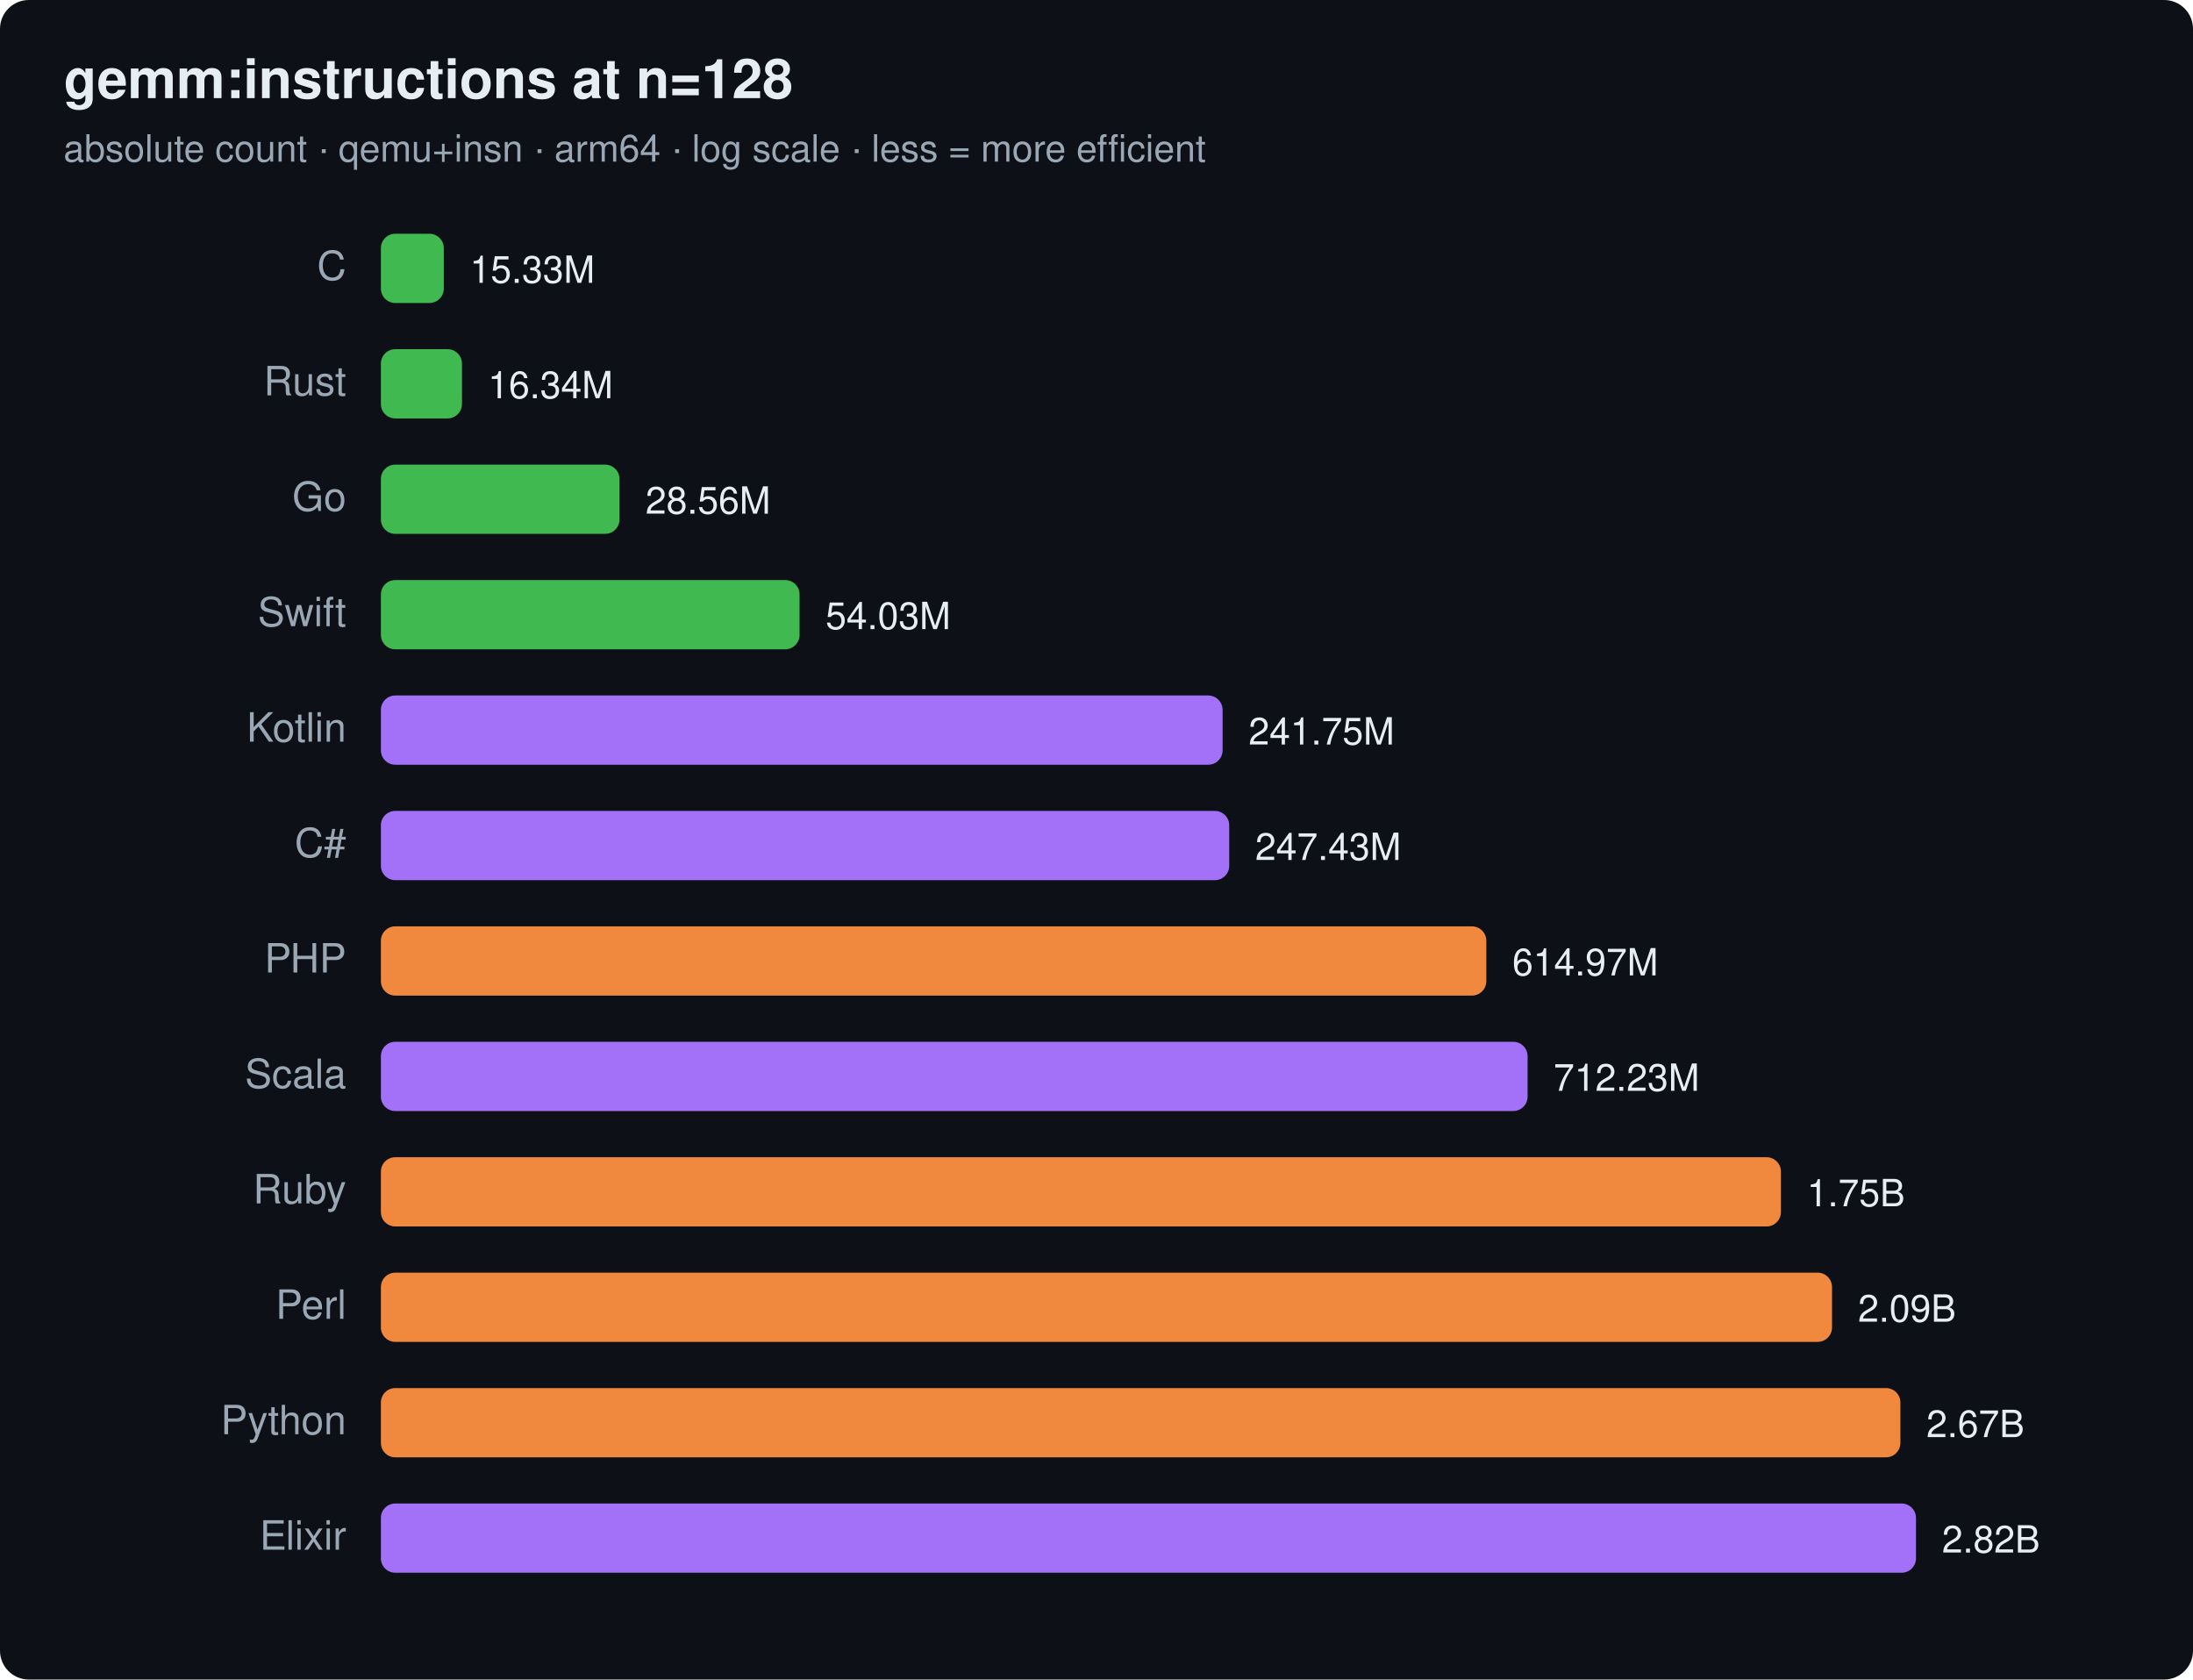
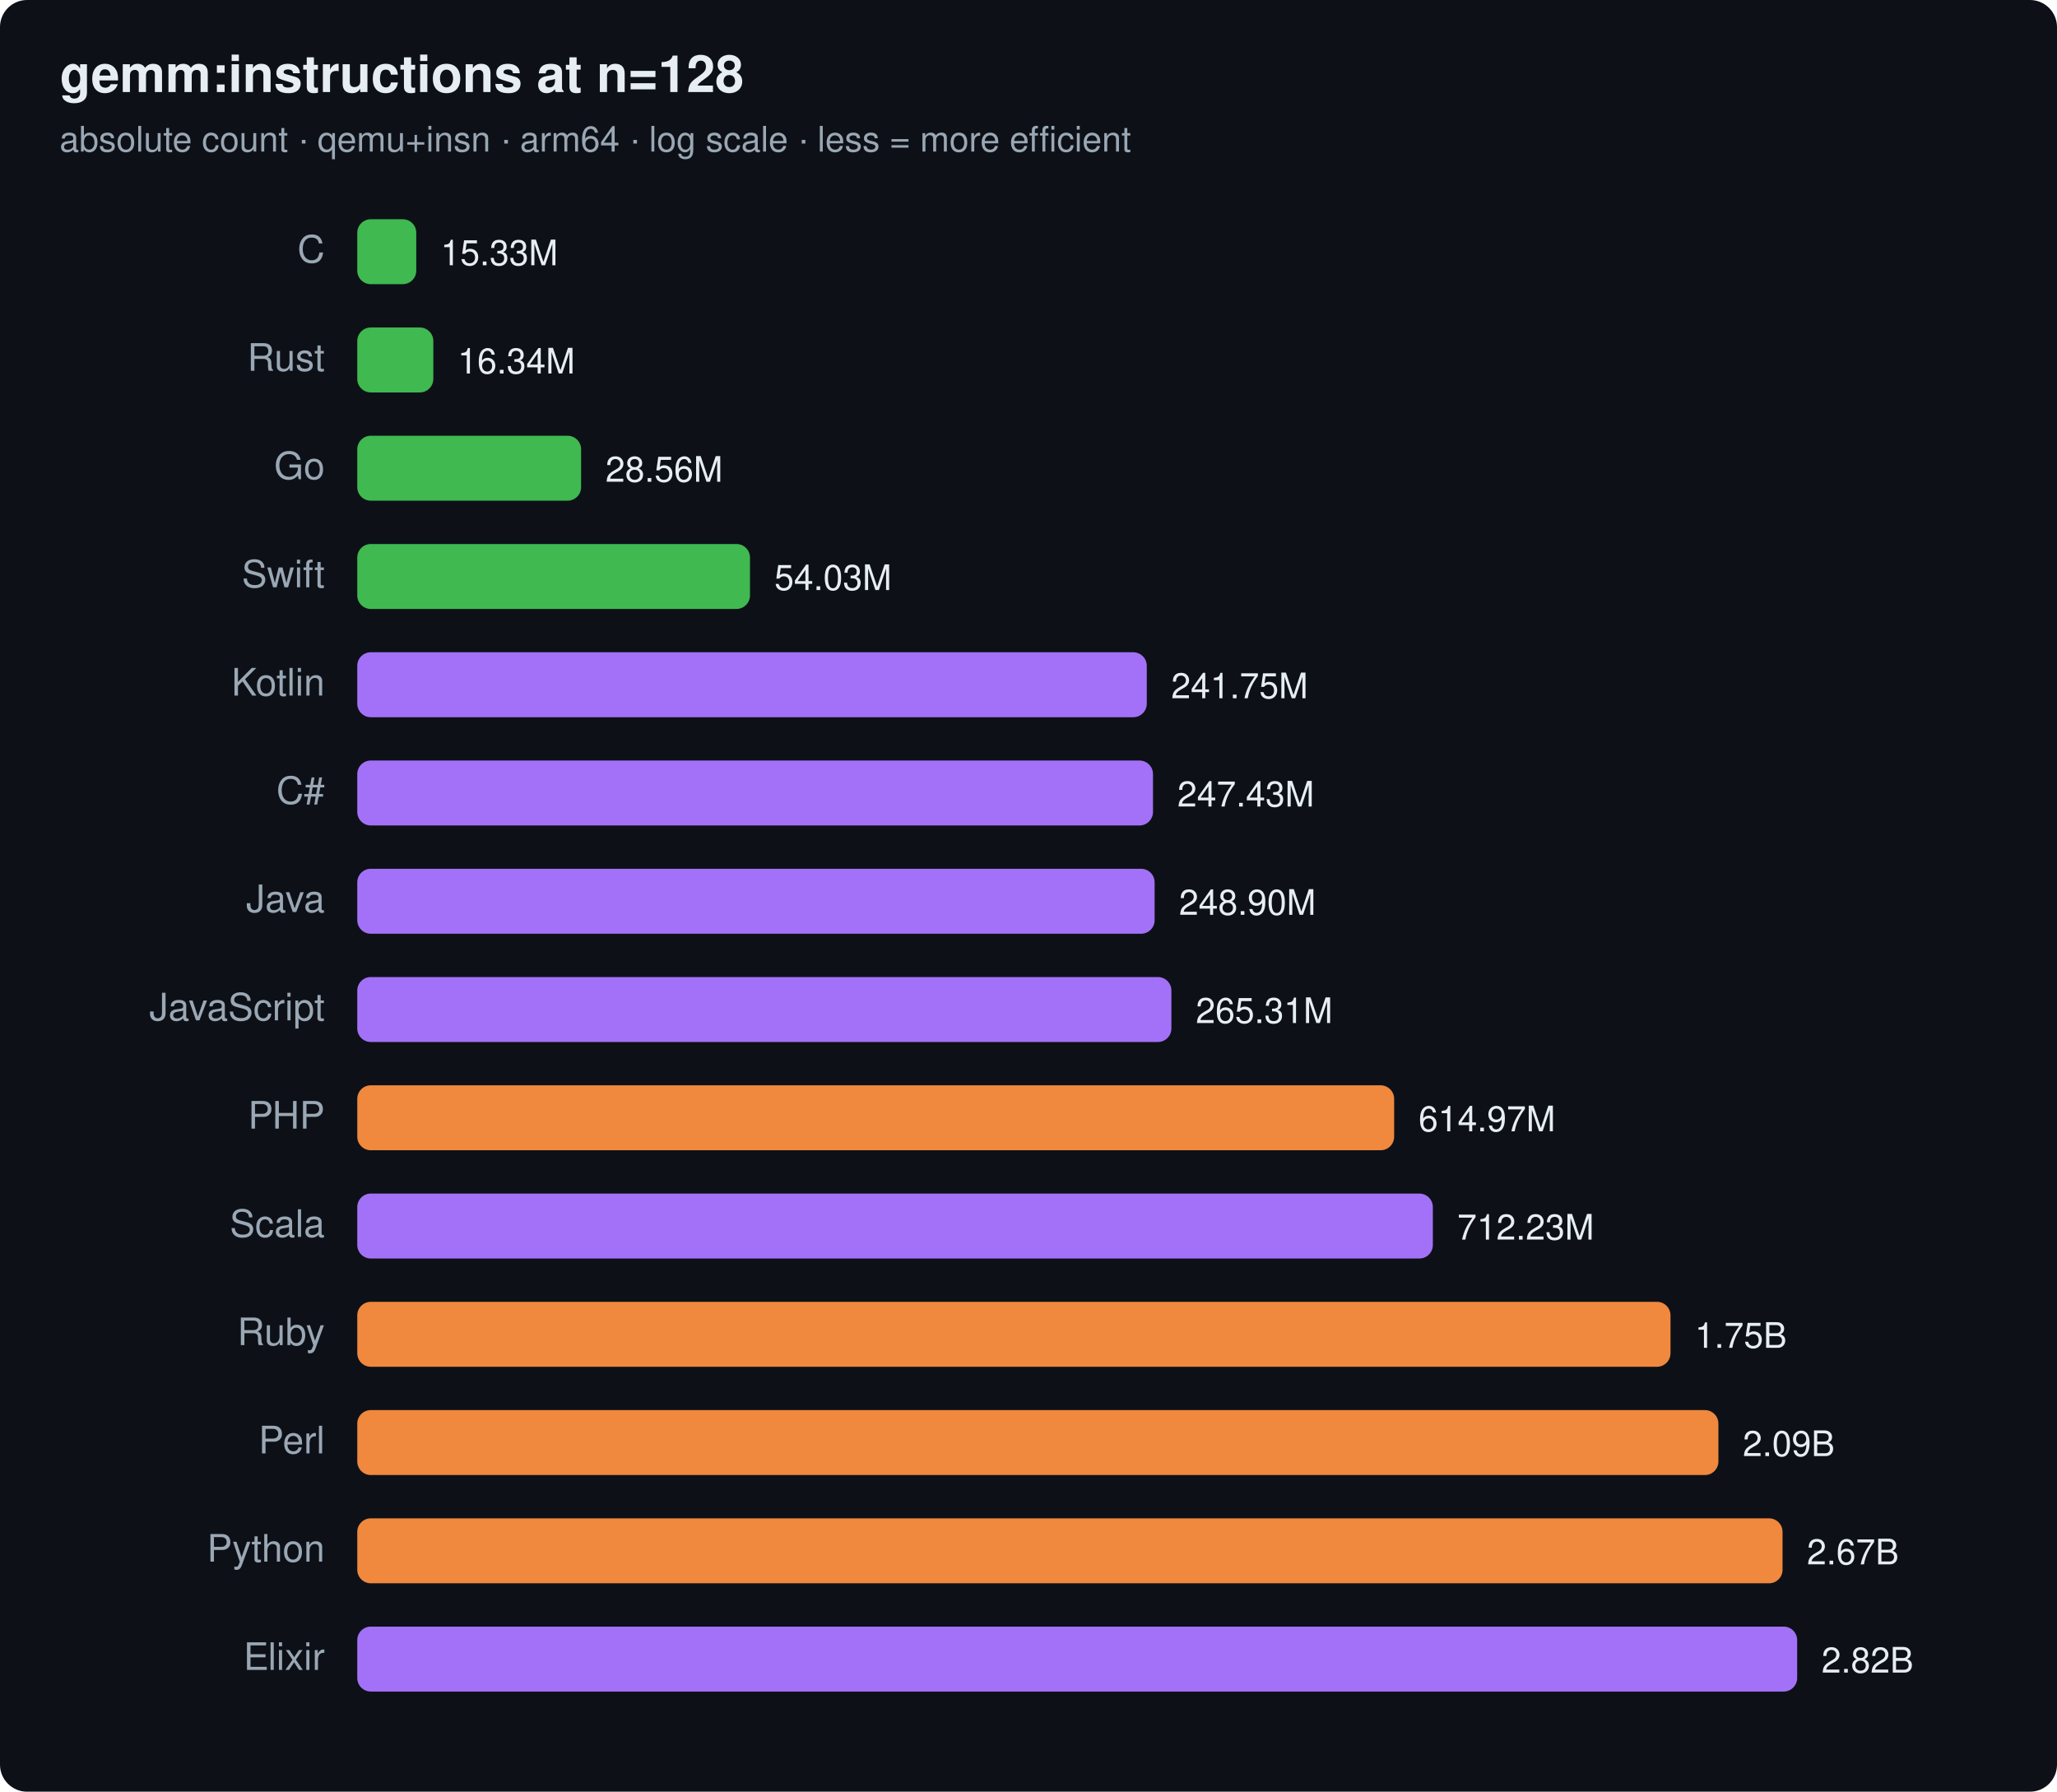
- <svg xmlns="http://www.w3.org/2000/svg" width="760" height="582" viewBox="0 0 760 582" font-family="ui-sans-serif,system-ui,Segoe UI,Helvetica,Arial">
-   <rect width="760" height="582" rx="10" fill="#0d1117" />
+ <svg xmlns="http://www.w3.org/2000/svg" width="760" height="662" viewBox="0 0 760 662" font-family="ui-sans-serif,system-ui,Segoe UI,Helvetica,Arial">
+   <rect width="760" height="662" rx="10" fill="#0d1117" />
  <text x="22" y="34" font-size="19" font-weight="700" fill="#e6edf3">gemm:instructions at n=128</text>
  <text x="22" y="56" font-size="13" fill="#9aa7b4">absolute count · qemu+insn · arm64 · log scale · less = more efficient</text>
  <text x="120" y="97" text-anchor="end" font-size="14" fill="#9aa7b4">C</text>
  <rect x="132" y="81" width="21.8" height="24" rx="5" fill="#3fb950" />
  <text x="162.8" y="98" font-size="13" fill="#e6edf3">15.33M</text>
  <text x="120" y="137" text-anchor="end" font-size="14" fill="#9aa7b4">Rust</text>
  <rect x="132" y="121" width="28.1" height="24" rx="5" fill="#3fb950" />
  <text x="169.1" y="138" font-size="13" fill="#e6edf3">16.34M</text>
  <text x="120" y="177" text-anchor="end" font-size="14" fill="#9aa7b4">Go</text>
  <rect x="132" y="161" width="82.7" height="24" rx="5" fill="#3fb950" />
  <text x="223.7" y="178" font-size="13" fill="#e6edf3">28.56M</text>
  <text x="120" y="217" text-anchor="end" font-size="14" fill="#9aa7b4">Swift</text>
  <rect x="132" y="201" width="145.1" height="24" rx="5" fill="#3fb950" />
  <text x="286.1" y="218" font-size="13" fill="#e6edf3">54.03M</text>
  <text x="120" y="257" text-anchor="end" font-size="14" fill="#9aa7b4">Kotlin</text>
  <rect x="132" y="241" width="291.7" height="24" rx="5" fill="#a371f7" />
  <text x="432.7" y="258" font-size="13" fill="#e6edf3">241.75M</text>
  <text x="120" y="297" text-anchor="end" font-size="14" fill="#9aa7b4">C#</text>
  <rect x="132" y="281" width="294.0" height="24" rx="5" fill="#a371f7" />
  <text x="435.0" y="298" font-size="13" fill="#e6edf3">247.43M</text>
-   <text x="120" y="337" text-anchor="end" font-size="14" fill="#9aa7b4">PHP</text>
-   <rect x="132" y="321" width="383.1" height="24" rx="5" fill="#f0883e" />
-   <text x="524.1" y="338" font-size="13" fill="#e6edf3">614.97M</text>
-   <text x="120" y="377" text-anchor="end" font-size="14" fill="#9aa7b4">Scala</text>
-   <rect x="132" y="361" width="397.4" height="24" rx="5" fill="#a371f7" />
-   <text x="538.4" y="378" font-size="13" fill="#e6edf3">712.23M</text>
-   <text x="120" y="417" text-anchor="end" font-size="14" fill="#9aa7b4">Ruby</text>
-   <rect x="132" y="401" width="485.2" height="24" rx="5" fill="#f0883e" />
-   <text x="626.2" y="418" font-size="13" fill="#e6edf3">1.75B</text>
-   <text x="120" y="457" text-anchor="end" font-size="14" fill="#9aa7b4">Perl</text>
-   <rect x="132" y="441" width="502.9" height="24" rx="5" fill="#f0883e" />
-   <text x="643.9" y="458" font-size="13" fill="#e6edf3">2.09B</text>
-   <text x="120" y="497" text-anchor="end" font-size="14" fill="#9aa7b4">Python</text>
-   <rect x="132" y="481" width="526.6" height="24" rx="5" fill="#f0883e" />
-   <text x="667.6" y="498" font-size="13" fill="#e6edf3">2.67B</text>
-   <text x="120" y="537" text-anchor="end" font-size="14" fill="#9aa7b4">Elixir</text>
-   <rect x="132" y="521" width="532.0" height="24" rx="5" fill="#a371f7" />
-   <text x="673.0" y="538" font-size="13" fill="#e6edf3">2.82B</text>
+   <text x="120" y="337" text-anchor="end" font-size="14" fill="#9aa7b4">Java</text>
+   <rect x="132" y="321" width="294.6" height="24" rx="5" fill="#a371f7" />
+   <text x="435.6" y="338" font-size="13" fill="#e6edf3">248.90M</text>
+   <text x="120" y="377" text-anchor="end" font-size="14" fill="#9aa7b4">JavaScript</text>
+   <rect x="132" y="361" width="300.8" height="24" rx="5" fill="#a371f7" />
+   <text x="441.8" y="378" font-size="13" fill="#e6edf3">265.31M</text>
+   <text x="120" y="417" text-anchor="end" font-size="14" fill="#9aa7b4">PHP</text>
+   <rect x="132" y="401" width="383.1" height="24" rx="5" fill="#f0883e" />
+   <text x="524.1" y="418" font-size="13" fill="#e6edf3">614.97M</text>
+   <text x="120" y="457" text-anchor="end" font-size="14" fill="#9aa7b4">Scala</text>
+   <rect x="132" y="441" width="397.4" height="24" rx="5" fill="#a371f7" />
+   <text x="538.4" y="458" font-size="13" fill="#e6edf3">712.23M</text>
+   <text x="120" y="497" text-anchor="end" font-size="14" fill="#9aa7b4">Ruby</text>
+   <rect x="132" y="481" width="485.2" height="24" rx="5" fill="#f0883e" />
+   <text x="626.2" y="498" font-size="13" fill="#e6edf3">1.75B</text>
+   <text x="120" y="537" text-anchor="end" font-size="14" fill="#9aa7b4">Perl</text>
+   <rect x="132" y="521" width="502.9" height="24" rx="5" fill="#f0883e" />
+   <text x="643.9" y="538" font-size="13" fill="#e6edf3">2.09B</text>
+   <text x="120" y="577" text-anchor="end" font-size="14" fill="#9aa7b4">Python</text>
+   <rect x="132" y="561" width="526.6" height="24" rx="5" fill="#f0883e" />
+   <text x="667.6" y="578" font-size="13" fill="#e6edf3">2.67B</text>
+   <text x="120" y="617" text-anchor="end" font-size="14" fill="#9aa7b4">Elixir</text>
+   <rect x="132" y="601" width="532.0" height="24" rx="5" fill="#a371f7" />
+   <text x="673.0" y="618" font-size="13" fill="#e6edf3">2.82B</text>
</svg>
